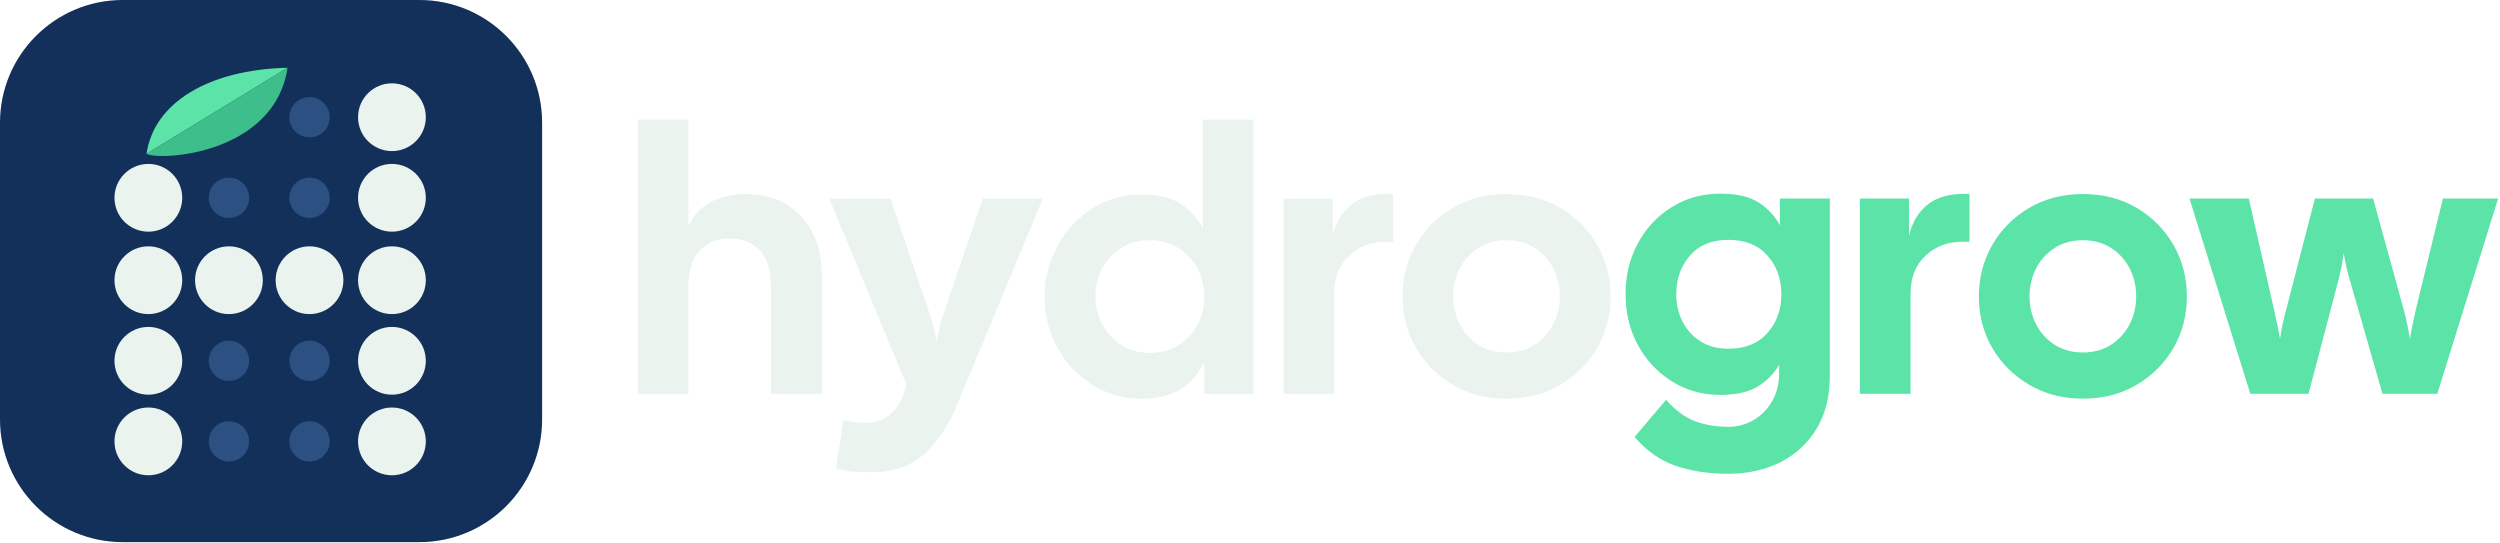
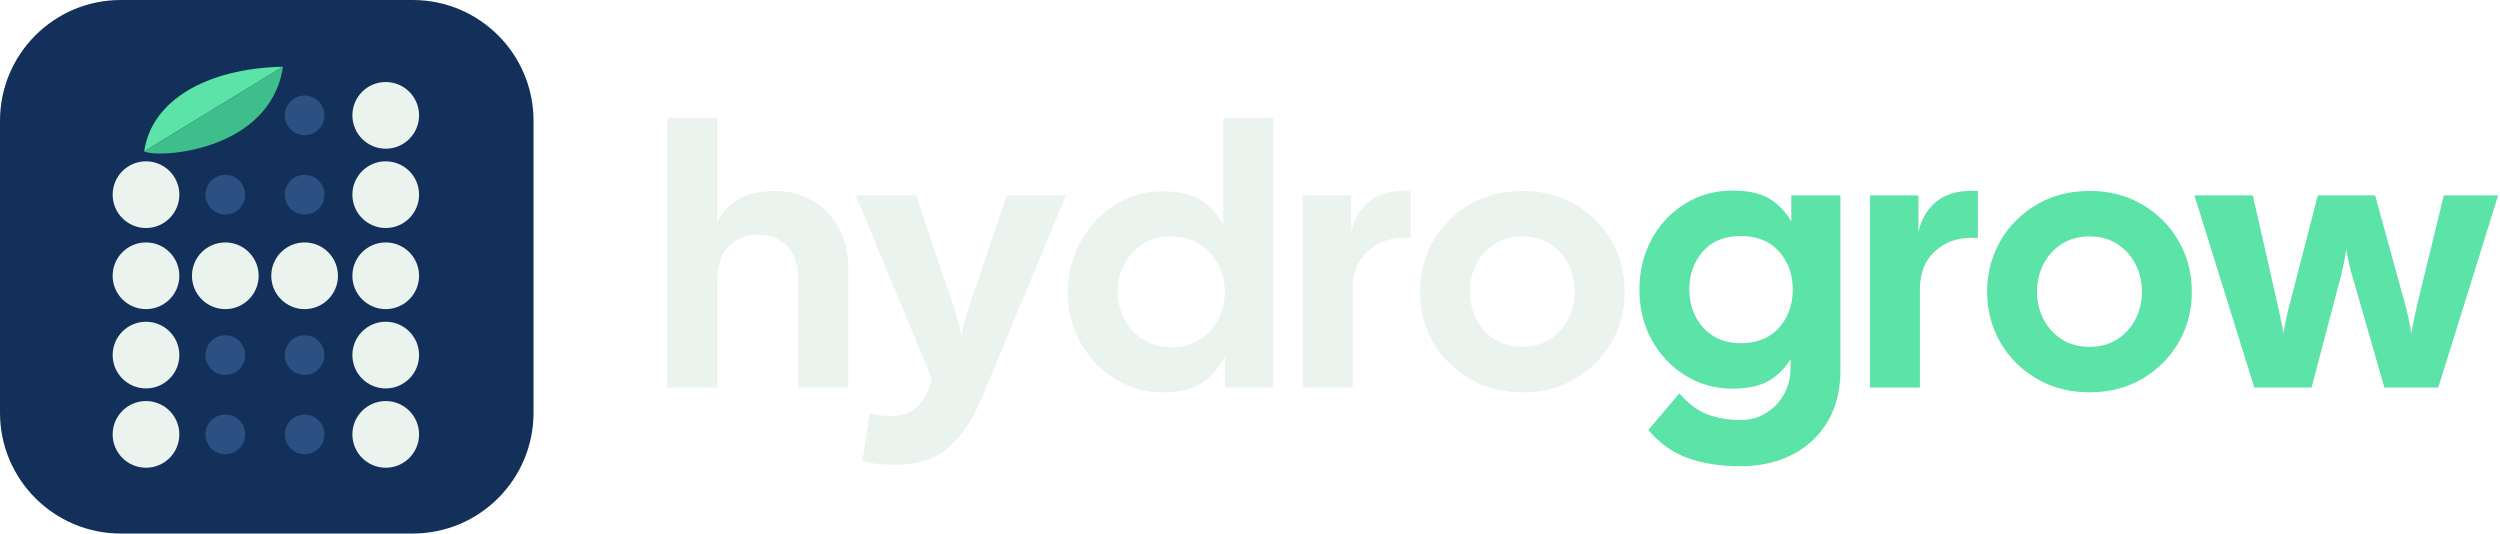
- <svg xmlns="http://www.w3.org/2000/svg" viewBox="0 0 1365 296" role="img" aria-label="HydroGrow">
+ <svg xmlns="http://www.w3.org/2000/svg" viewBox="0 0 1387 296" role="img" aria-label="HydroGrow">
  <rect width="296" height="296" rx="67" fill="#12305A" />
  <circle cx="169" cy="64" r="11" fill="#2D5083" />
  <circle cx="214" cy="64" r="18.5" fill="#EAF3EE" />
  <circle cx="81" cy="108" r="18.5" fill="#EAF3EE" />
  <circle cx="125" cy="108" r="11" fill="#2D5083" />
  <circle cx="169" cy="108" r="11" fill="#2D5083" />
  <circle cx="214" cy="108" r="18.5" fill="#EAF3EE" />
  <circle cx="81" cy="153" r="18.5" fill="#EAF3EE" />
  <circle cx="125" cy="153" r="18.5" fill="#EAF3EE" />
  <circle cx="169" cy="153" r="18.5" fill="#EAF3EE" />
  <circle cx="214" cy="153" r="18.5" fill="#EAF3EE" />
  <circle cx="81" cy="197" r="18.5" fill="#EAF3EE" />
  <circle cx="125" cy="197" r="11" fill="#2D5083" />
  <circle cx="169" cy="197" r="11" fill="#2D5083" />
  <circle cx="214" cy="197" r="18.5" fill="#EAF3EE" />
  <circle cx="81" cy="241" r="18.5" fill="#EAF3EE" />
  <circle cx="125" cy="241" r="11" fill="#2D5083" />
  <circle cx="169" cy="241" r="11" fill="#2D5083" />
  <circle cx="214" cy="241" r="18.5" fill="#EAF3EE" />
  <path d="M80 84 C84 56 114 38 157 37 Z" fill="#5BE3A8" />
  <path d="M80 84 C88 88 150 84 157 37 Z" fill="#3DBE8A" />
-   <path fill="#EAF3EE" d="M348.2 215.0V65.35H375.875V123.16Q384.485 105.94 408.06 105.94Q419.54 105.94 428.765 111.27Q437.99 116.6 443.32 126.44Q448.65 136.28 448.65 149.81V215.0H420.975V156.575Q420.975 142.635 414.62 136.382Q408.265 130.13 398.015 130.13Q389.2 130.13 382.538 136.382Q375.875 142.635 375.875 156.575V215.0Z M474.89 257.845Q470.79 257.845 465.665 257.435Q460.54 257.025 456.44 255.795L460.54 229.35Q466.28 230.785 473.045 230.785Q481.04 230.785 486.165 226.173Q491.29 221.56 493.545 214.59L494.98 210.08L452.75 108.4H486.165L506.87 169.285Q509.74 177.485 511.38 186.3Q513.02 177.485 515.89 169.285L536.595 108.4H569.395L522.245 221.765Q515.48 237.96 504.615 247.903Q493.75 257.845 474.89 257.845Z M623.105 217.665Q608.55 217.665 596.557 210.183Q584.565 202.7 577.492 190.093Q570.42 177.485 570.42 162.11Q570.42 150.63 574.52 140.483Q578.62 130.335 585.795 122.648Q592.97 114.96 602.502 110.553Q612.035 106.145 623.105 106.145Q636.84 106.145 644.63 111.27Q652.42 116.395 656.725 124.8V65.35H684.4V215.0H657.545V197.575Q653.24 206.595 645.347 212.13Q637.455 217.665 623.105 217.665ZM627.615 192.655Q636.84 192.655 643.502 188.452Q650.165 184.25 653.855 177.28Q657.545 170.31 657.545 162.11Q657.545 153.705 653.855 146.735Q650.165 139.765 643.502 135.46Q636.84 131.155 627.615 131.155Q618.8 131.155 612.137 135.358Q605.475 139.56 601.785 146.53Q598.095 153.5 598.095 161.905Q598.095 169.9 601.785 176.973Q605.475 184.045 612.137 188.35Q618.8 192.655 627.615 192.655Z M700.8 215.0V108.4H727.655V128.695Q730.32 117.215 738.52 111.168Q746.72 105.12 760.66 105.94V131.975H756.765Q744.875 131.975 736.675 139.56Q728.475 147.145 728.475 160.47V215.0Z M822.57 217.665Q806.17 217.665 793.255 210.08Q780.34 202.495 773.062 189.887Q765.785 177.28 765.785 161.905Q765.785 146.53 773.062 133.82Q780.34 121.11 793.255 113.525Q806.17 105.94 822.57 105.94Q839.175 105.94 851.987 113.525Q864.8 121.11 872.077 133.82Q879.355 146.53 879.355 161.905Q879.355 177.28 872.077 189.887Q864.8 202.495 851.987 210.08Q839.175 217.665 822.57 217.665ZM822.57 192.45Q831.385 192.45 837.945 188.248Q844.505 184.045 848.092 177.075Q851.68 170.105 851.68 161.905Q851.68 153.5 848.092 146.53Q844.505 139.56 837.945 135.358Q831.385 131.155 822.57 131.155Q813.755 131.155 807.195 135.358Q800.635 139.56 797.047 146.53Q793.46 153.5 793.46 161.905Q793.46 170.105 797.047 177.075Q800.635 184.045 807.195 188.248Q813.755 192.45 822.57 192.45Z" />
-   <path fill="#5BE3A8" d="M943.52 258.665Q927.325 258.665 914.717 254.257Q902.11 249.85 892.475 238.575L909.695 218.28Q917.28 226.89 925.48 229.965Q933.68 233.04 943.725 233.04Q951.105 233.04 957.46 229.35Q963.815 225.66 967.607 218.998Q971.4 212.335 971.4 203.93V199.215Q967.095 206.595 959.612 211.105Q952.13 215.615 939.215 215.615Q924.66 215.615 912.872 208.235Q901.085 200.855 894.32 188.452Q887.555 176.05 887.555 160.675Q887.555 145.3 894.32 132.795Q901.085 120.29 912.872 113.013Q924.66 105.735 939.215 105.735Q952.54 105.735 960.022 110.45Q967.505 115.165 971.81 122.955V108.4H999.075V205.57Q999.075 221.97 992.002 233.86Q984.93 245.75 972.425 252.208Q959.92 258.665 943.52 258.665ZM943.725 190.4Q957.46 190.4 965.045 181.79Q972.63 173.18 972.63 160.675Q972.63 148.17 965.045 139.56Q957.46 130.95 943.725 130.95Q930.195 130.95 922.712 139.56Q915.23 148.17 915.23 160.675Q915.23 168.67 918.612 175.435Q921.995 182.2 928.35 186.3Q934.705 190.4 943.725 190.4Z M1015.475 215.0V108.4H1042.33V128.695Q1044.995 117.215 1053.195 111.168Q1061.395 105.12 1075.335 105.94V131.975H1071.44Q1059.55 131.975 1051.35 139.56Q1043.15 147.145 1043.15 160.47V215.0Z M1137.245 217.665Q1120.845 217.665 1107.93 210.08Q1095.015 202.495 1087.737 189.887Q1080.46 177.28 1080.46 161.905Q1080.46 146.53 1087.737 133.82Q1095.015 121.11 1107.93 113.525Q1120.845 105.94 1137.245 105.94Q1153.85 105.94 1166.662 113.525Q1179.475 121.11 1186.753 133.82Q1194.03 146.53 1194.03 161.905Q1194.03 177.28 1186.753 189.887Q1179.475 202.495 1166.662 210.08Q1153.85 217.665 1137.245 217.665ZM1137.245 192.45Q1146.06 192.45 1152.62 188.248Q1159.18 184.045 1162.767 177.075Q1166.355 170.105 1166.355 161.905Q1166.355 153.5 1162.767 146.53Q1159.18 139.56 1152.62 135.358Q1146.06 131.155 1137.245 131.155Q1128.43 131.155 1121.87 135.358Q1115.31 139.56 1111.722 146.53Q1108.135 153.5 1108.135 161.905Q1108.135 170.105 1111.722 177.075Q1115.31 184.045 1121.87 188.248Q1128.43 192.45 1137.245 192.45Z M1228.675 215.0 1195.465 108.4H1227.855L1241.59 168.875Q1242.41 172.77 1243.332 176.973Q1244.255 181.175 1244.87 185.07Q1246.1 176.87 1248.355 168.67L1263.935 108.4H1295.71L1312.315 168.67Q1314.57 176.87 1315.8 185.07Q1316.415 181.175 1317.337 176.973Q1318.26 172.77 1319.08 168.875L1333.84 108.4H1363.975L1330.765 215.0H1300.835L1283.41 154.32Q1280.95 146.325 1279.72 138.33Q1279.105 142.225 1278.285 146.325Q1277.465 150.425 1276.44 154.32L1260.45 215.0Z" />
+   <g transform="translate(22 0)">
+     <path fill="#EAF3EE" d="M348.2 215.0V65.35H375.875V123.16Q384.485 105.94 408.06 105.94Q419.54 105.94 428.765 111.27Q437.99 116.6 443.32 126.44Q448.65 136.28 448.65 149.81V215.0H420.975V156.575Q420.975 142.635 414.62 136.382Q408.265 130.13 398.015 130.13Q389.2 130.13 382.538 136.382Q375.875 142.635 375.875 156.575V215.0Z M474.89 257.845Q470.79 257.845 465.665 257.435Q460.54 257.025 456.44 255.795L460.54 229.35Q466.28 230.785 473.045 230.785Q481.04 230.785 486.165 226.173Q491.29 221.56 493.545 214.59L494.98 210.08L452.75 108.4H486.165L506.87 169.285Q509.74 177.485 511.38 186.3Q513.02 177.485 515.89 169.285L536.595 108.4H569.395L522.245 221.765Q515.48 237.96 504.615 247.903Q493.75 257.845 474.89 257.845Z M623.105 217.665Q608.55 217.665 596.557 210.183Q584.565 202.7 577.492 190.093Q570.42 177.485 570.42 162.11Q570.42 150.63 574.52 140.483Q578.62 130.335 585.795 122.648Q592.97 114.96 602.502 110.553Q612.035 106.145 623.105 106.145Q636.84 106.145 644.63 111.27Q652.42 116.395 656.725 124.8V65.35H684.4V215.0H657.545V197.575Q653.24 206.595 645.347 212.13Q637.455 217.665 623.105 217.665ZM627.615 192.655Q636.84 192.655 643.502 188.452Q650.165 184.25 653.855 177.28Q657.545 170.31 657.545 162.11Q657.545 153.705 653.855 146.735Q650.165 139.765 643.502 135.46Q636.84 131.155 627.615 131.155Q618.8 131.155 612.137 135.358Q605.475 139.56 601.785 146.53Q598.095 153.5 598.095 161.905Q598.095 169.9 601.785 176.973Q605.475 184.045 612.137 188.35Q618.8 192.655 627.615 192.655Z M700.8 215.0V108.4H727.655V128.695Q730.32 117.215 738.52 111.168Q746.72 105.12 760.66 105.94V131.975H756.765Q744.875 131.975 736.675 139.56Q728.475 147.145 728.475 160.47V215.0Z M822.57 217.665Q806.17 217.665 793.255 210.08Q780.34 202.495 773.062 189.887Q765.785 177.28 765.785 161.905Q765.785 146.53 773.062 133.82Q780.34 121.11 793.255 113.525Q806.17 105.94 822.57 105.94Q839.175 105.94 851.987 113.525Q864.8 121.11 872.077 133.82Q879.355 146.53 879.355 161.905Q879.355 177.28 872.077 189.887Q864.8 202.495 851.987 210.08Q839.175 217.665 822.57 217.665ZM822.57 192.45Q831.385 192.45 837.945 188.248Q844.505 184.045 848.092 177.075Q851.68 170.105 851.68 161.905Q851.68 153.5 848.092 146.53Q844.505 139.56 837.945 135.358Q831.385 131.155 822.57 131.155Q813.755 131.155 807.195 135.358Q800.635 139.56 797.047 146.53Q793.46 153.5 793.46 161.905Q793.46 170.105 797.047 177.075Q800.635 184.045 807.195 188.248Q813.755 192.45 822.57 192.45Z" />
+     <path fill="#5BE3A8" d="M943.52 258.665Q927.325 258.665 914.717 254.257Q902.11 249.85 892.475 238.575L909.695 218.28Q917.28 226.89 925.48 229.965Q933.68 233.04 943.725 233.04Q951.105 233.04 957.46 229.35Q963.815 225.66 967.607 218.998Q971.4 212.335 971.4 203.93V199.215Q967.095 206.595 959.612 211.105Q952.13 215.615 939.215 215.615Q924.66 215.615 912.872 208.235Q901.085 200.855 894.32 188.452Q887.555 176.05 887.555 160.675Q887.555 145.3 894.32 132.795Q901.085 120.29 912.872 113.013Q924.66 105.735 939.215 105.735Q952.54 105.735 960.022 110.45Q967.505 115.165 971.81 122.955V108.4H999.075V205.57Q999.075 221.97 992.002 233.86Q984.93 245.75 972.425 252.208Q959.92 258.665 943.52 258.665ZM943.725 190.4Q957.46 190.4 965.045 181.79Q972.63 173.18 972.63 160.675Q972.63 148.17 965.045 139.56Q957.46 130.95 943.725 130.95Q930.195 130.95 922.712 139.56Q915.23 148.17 915.23 160.675Q915.23 168.67 918.612 175.435Q921.995 182.2 928.35 186.3Q934.705 190.4 943.725 190.4Z M1015.475 215.0V108.4H1042.33V128.695Q1044.995 117.215 1053.195 111.168Q1061.395 105.12 1075.335 105.94V131.975H1071.44Q1059.55 131.975 1051.35 139.56Q1043.15 147.145 1043.15 160.47V215.0Z M1137.245 217.665Q1120.845 217.665 1107.93 210.08Q1095.015 202.495 1087.737 189.887Q1080.46 177.28 1080.46 161.905Q1080.46 146.53 1087.737 133.82Q1095.015 121.11 1107.93 113.525Q1120.845 105.94 1137.245 105.94Q1153.85 105.94 1166.662 113.525Q1179.475 121.11 1186.753 133.82Q1194.03 146.53 1194.03 161.905Q1194.03 177.28 1186.753 189.887Q1179.475 202.495 1166.662 210.08Q1153.85 217.665 1137.245 217.665ZM1137.245 192.45Q1146.06 192.45 1152.62 188.248Q1159.18 184.045 1162.767 177.075Q1166.355 170.105 1166.355 161.905Q1166.355 153.5 1162.767 146.53Q1159.18 139.56 1152.62 135.358Q1146.06 131.155 1137.245 131.155Q1128.43 131.155 1121.87 135.358Q1115.31 139.56 1111.722 146.53Q1108.135 153.5 1108.135 161.905Q1108.135 170.105 1111.722 177.075Q1115.31 184.045 1121.87 188.248Q1128.43 192.45 1137.245 192.45Z M1228.675 215.0 1195.465 108.4H1227.855L1241.59 168.875Q1242.41 172.77 1243.332 176.973Q1244.255 181.175 1244.87 185.07Q1246.1 176.87 1248.355 168.67L1263.935 108.4H1295.71L1312.315 168.67Q1314.57 176.87 1315.8 185.07Q1316.415 181.175 1317.337 176.973Q1318.26 172.77 1319.08 168.875L1333.84 108.4H1363.975L1330.765 215.0H1300.835L1283.41 154.32Q1280.95 146.325 1279.72 138.33Q1279.105 142.225 1278.285 146.325Q1277.465 150.425 1276.44 154.32L1260.45 215.0Z" />
+   </g>
</svg>
